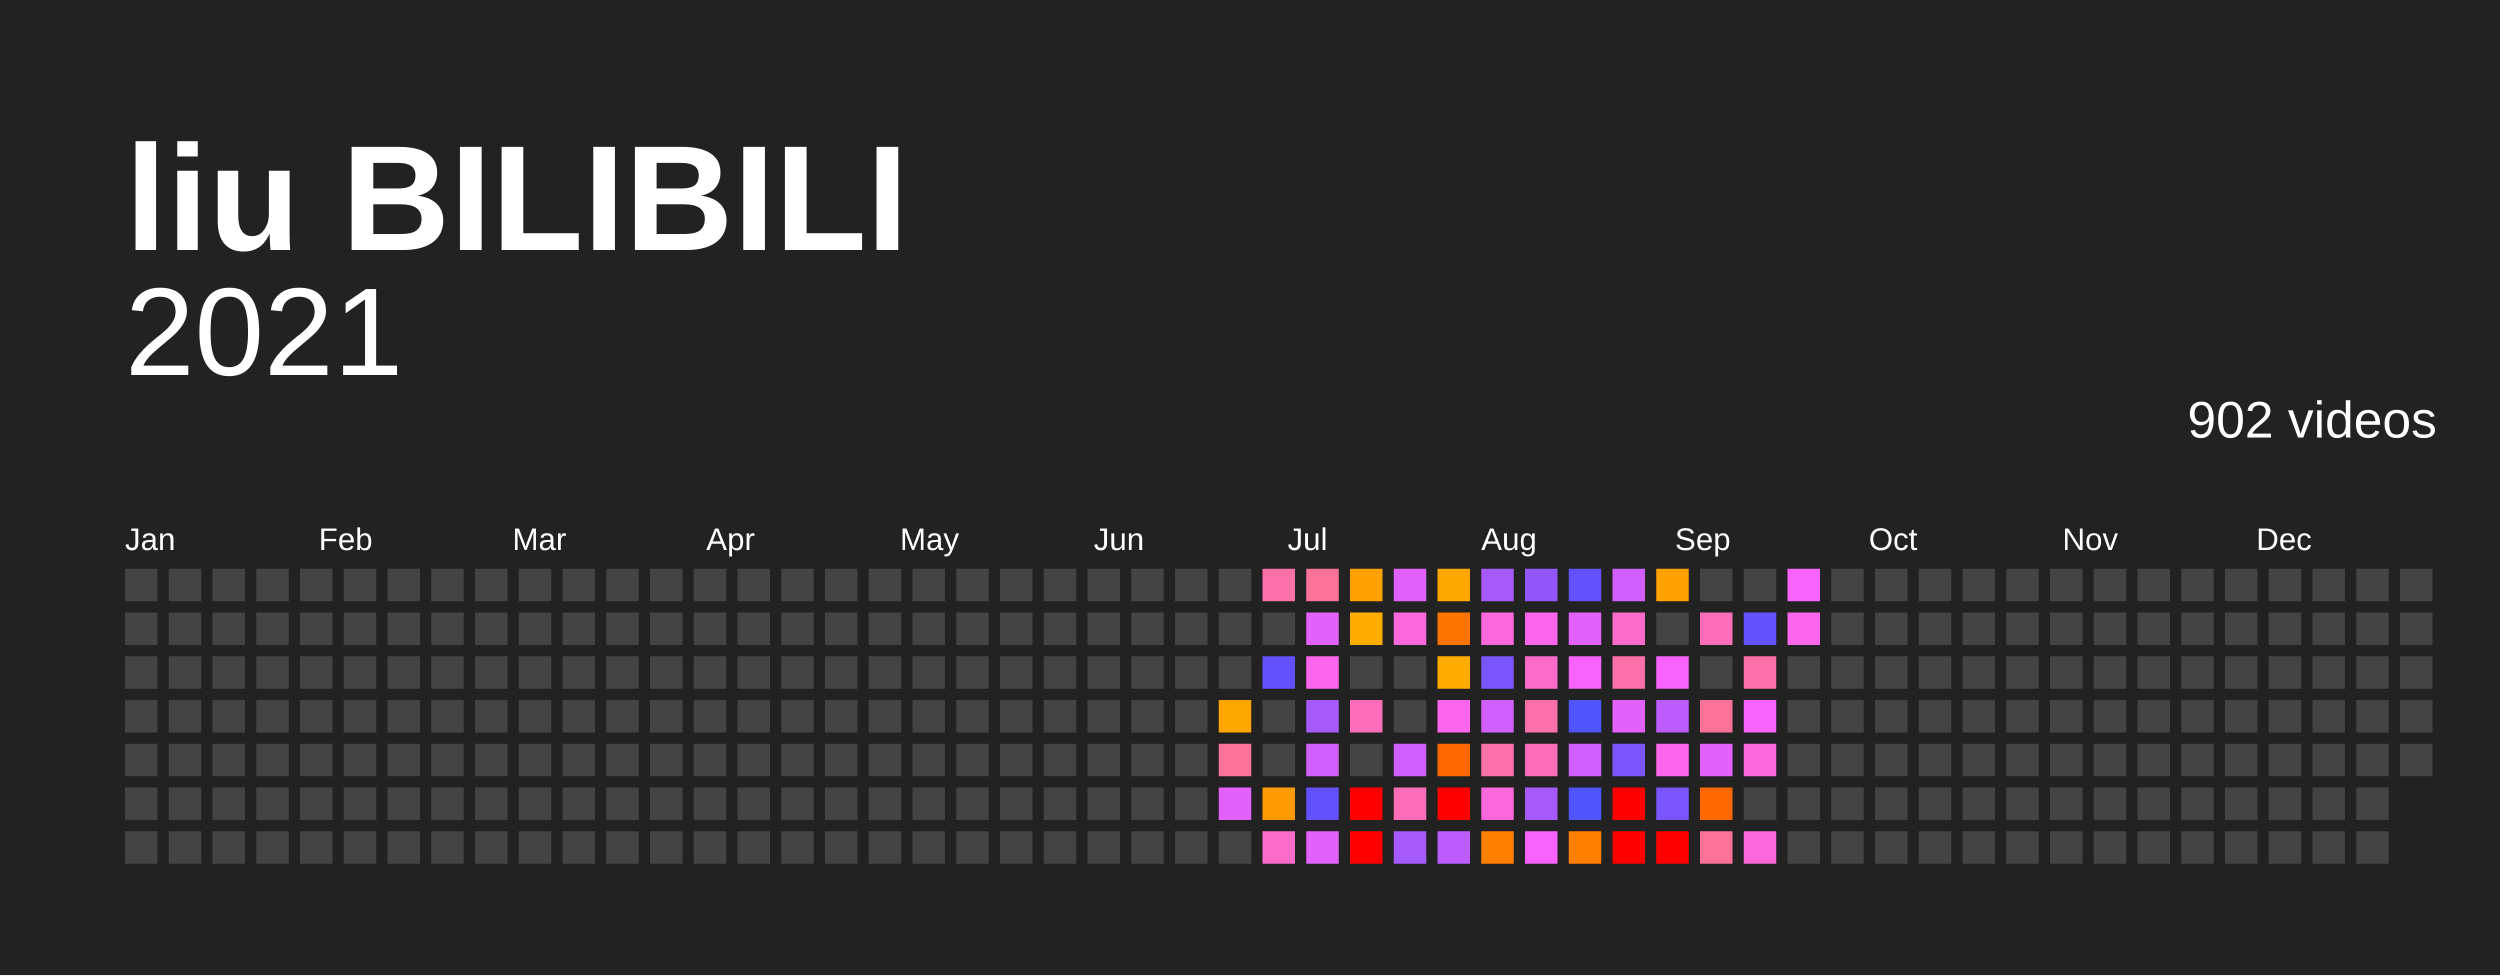
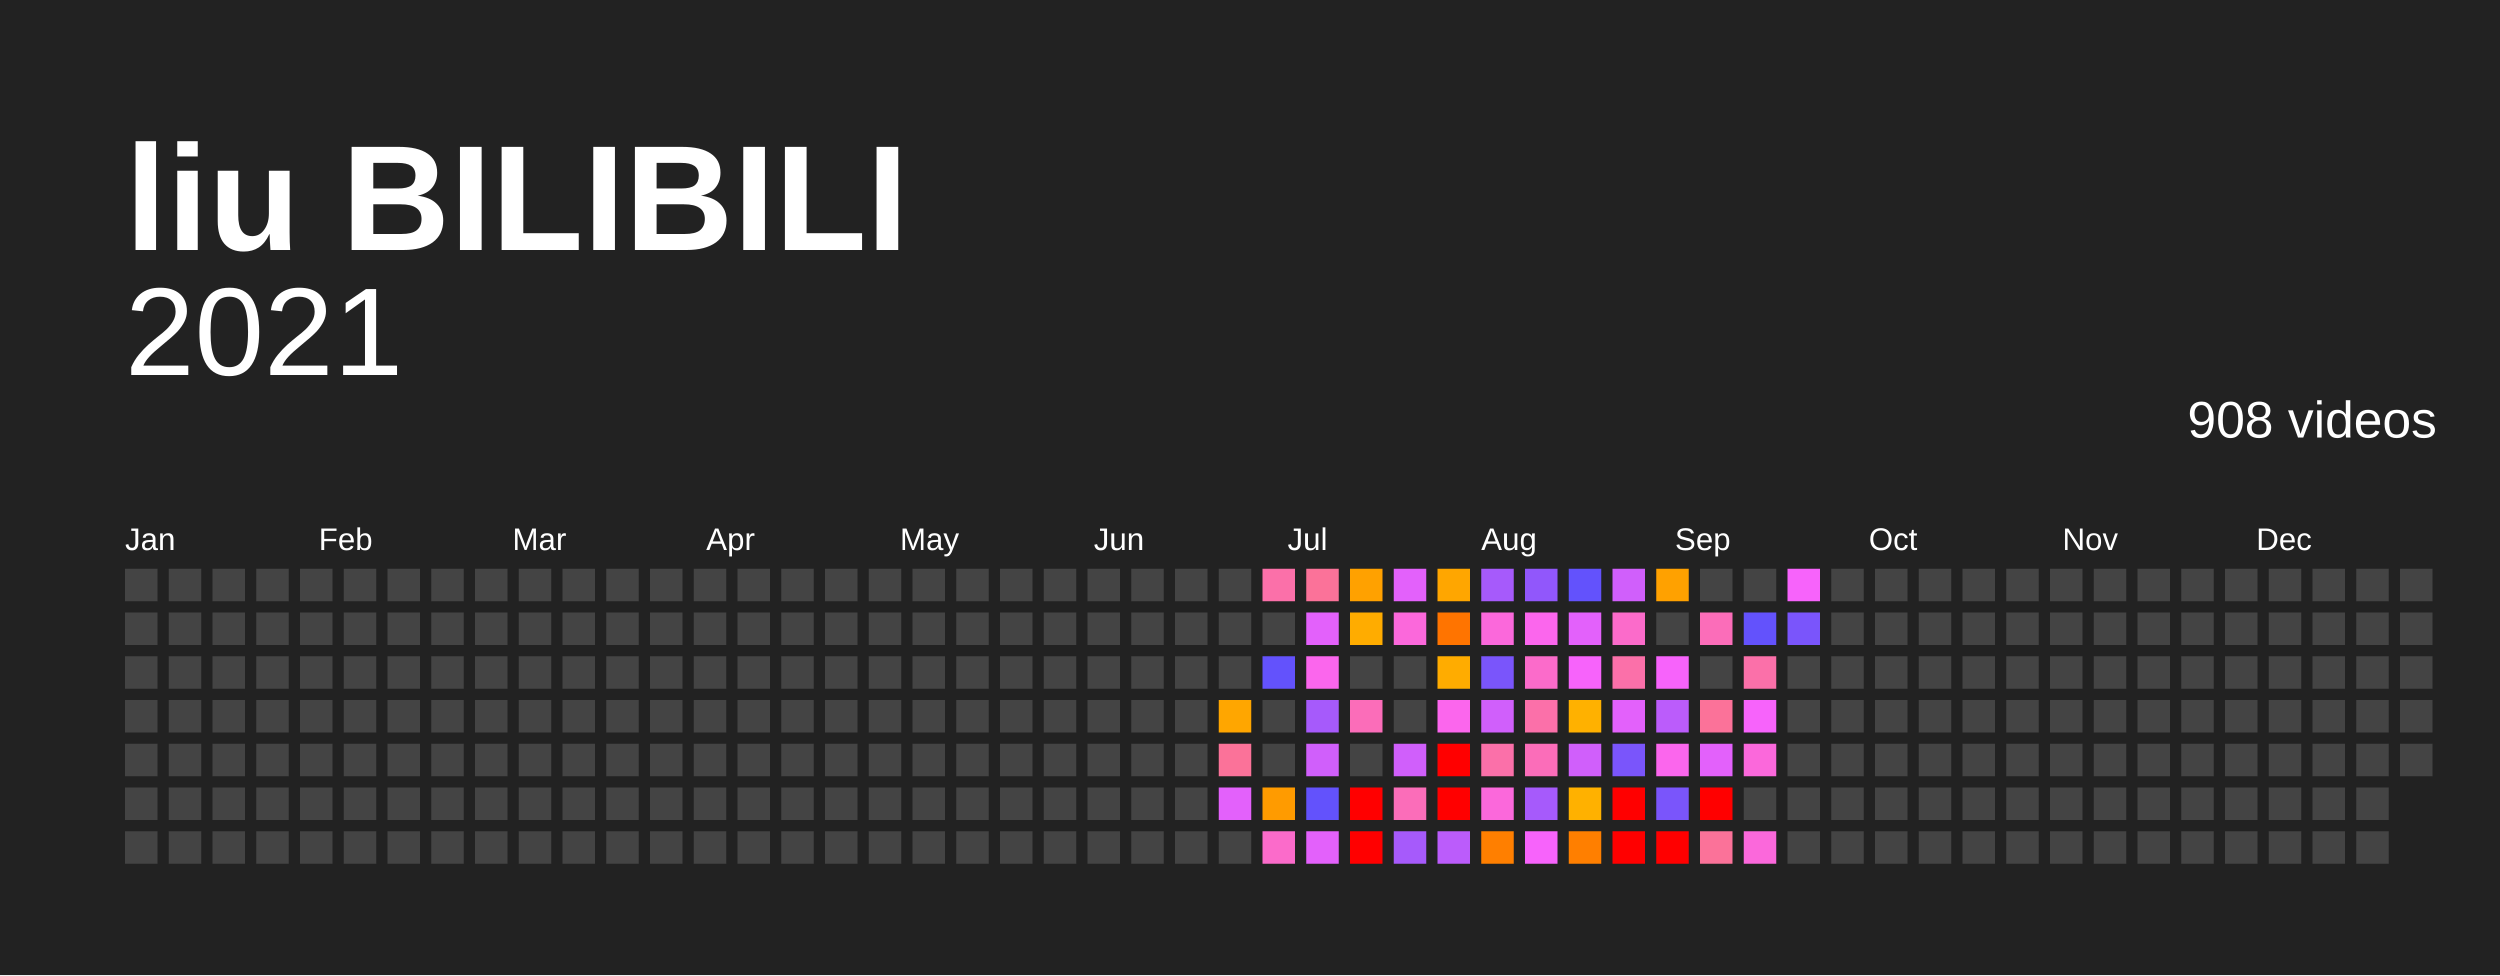
<svg xmlns="http://www.w3.org/2000/svg" baseProfile="full" height="78mm" version="1.1" viewBox="0,0,200,78" width="200mm">
  <defs />
  <rect fill="#222222" height="78" width="200" x="0" y="0" />
  <text fill="#FFFFFF" style="font-size:12px; font-family:Arial; font-weight:bold;" x="10" y="20">liu BILIBILI</text>
  <text alignment-baseline="hanging" fill="#FFFFFF" style="font-size:10.0px; font-family:Arial;" x="10" y="30">2021</text>
-   <text alignment-baseline="hanging" fill="#FFFFFF" style="font-size:4.125px; font-family:Arial;" x="175" y="35">902 videos</text>
+   <text alignment-baseline="hanging" fill="#FFFFFF" style="font-size:4.125px; font-family:Arial;" x="175" y="35">908 videos</text>
  <text fill="#FFFFFF" style="font-size:2.5px; font-family:Arial" x="10.0" y="44">Jan</text>
  <text fill="#FFFFFF" style="font-size:2.5px; font-family:Arial" x="25.5" y="44">Feb</text>
  <text fill="#FFFFFF" style="font-size:2.5px; font-family:Arial" x="41.0" y="44">Mar</text>
  <text fill="#FFFFFF" style="font-size:2.5px; font-family:Arial" x="56.5" y="44">Apr</text>
  <text fill="#FFFFFF" style="font-size:2.5px; font-family:Arial" x="72.0" y="44">May</text>
  <text fill="#FFFFFF" style="font-size:2.5px; font-family:Arial" x="87.5" y="44">Jun</text>
  <text fill="#FFFFFF" style="font-size:2.5px; font-family:Arial" x="103.0" y="44">Jul</text>
  <text fill="#FFFFFF" style="font-size:2.5px; font-family:Arial" x="118.5" y="44">Aug</text>
  <text fill="#FFFFFF" style="font-size:2.5px; font-family:Arial" x="134.0" y="44">Sep</text>
  <text fill="#FFFFFF" style="font-size:2.5px; font-family:Arial" x="149.5" y="44">Oct</text>
  <text fill="#FFFFFF" style="font-size:2.5px; font-family:Arial" x="165.0" y="44">Nov</text>
  <text fill="#FFFFFF" style="font-size:2.5px; font-family:Arial" x="180.5" y="44">Dec</text>
  <rect fill="#444444" height="2.6" width="2.6" x="10.0" y="45.5" />
  <rect fill="#444444" height="2.6" width="2.6" x="10.0" y="49.0" />
  <rect fill="#444444" height="2.6" width="2.6" x="10.0" y="52.5" />
  <rect fill="#444444" height="2.6" width="2.6" x="10.0" y="56.0" />
  <rect fill="#444444" height="2.6" width="2.6" x="10.0" y="59.5" />
  <rect fill="#444444" height="2.6" width="2.6" x="10.0" y="63.0" />
  <rect fill="#444444" height="2.6" width="2.6" x="10.0" y="66.5" />
  <rect fill="#444444" height="2.6" width="2.6" x="13.5" y="45.5" />
  <rect fill="#444444" height="2.6" width="2.6" x="13.5" y="49.0" />
  <rect fill="#444444" height="2.6" width="2.6" x="13.5" y="52.5" />
  <rect fill="#444444" height="2.6" width="2.6" x="13.5" y="56.0" />
  <rect fill="#444444" height="2.6" width="2.6" x="13.5" y="59.5" />
  <rect fill="#444444" height="2.6" width="2.6" x="13.5" y="63.0" />
  <rect fill="#444444" height="2.6" width="2.6" x="13.5" y="66.5" />
  <rect fill="#444444" height="2.6" width="2.6" x="17.0" y="45.5" />
  <rect fill="#444444" height="2.6" width="2.6" x="17.0" y="49.0" />
  <rect fill="#444444" height="2.6" width="2.6" x="17.0" y="52.5" />
  <rect fill="#444444" height="2.6" width="2.6" x="17.0" y="56.0" />
  <rect fill="#444444" height="2.6" width="2.6" x="17.0" y="59.5" />
  <rect fill="#444444" height="2.6" width="2.6" x="17.0" y="63.0" />
  <rect fill="#444444" height="2.6" width="2.6" x="17.0" y="66.5" />
  <rect fill="#444444" height="2.6" width="2.6" x="20.5" y="45.5" />
  <rect fill="#444444" height="2.6" width="2.6" x="20.5" y="49.0" />
  <rect fill="#444444" height="2.6" width="2.6" x="20.5" y="52.5" />
  <rect fill="#444444" height="2.6" width="2.6" x="20.5" y="56.0" />
  <rect fill="#444444" height="2.6" width="2.6" x="20.5" y="59.5" />
  <rect fill="#444444" height="2.6" width="2.6" x="20.5" y="63.0" />
  <rect fill="#444444" height="2.6" width="2.6" x="20.5" y="66.5" />
  <rect fill="#444444" height="2.6" width="2.6" x="24.0" y="45.5" />
  <rect fill="#444444" height="2.6" width="2.6" x="24.0" y="49.0" />
  <rect fill="#444444" height="2.6" width="2.6" x="24.0" y="52.5" />
  <rect fill="#444444" height="2.6" width="2.6" x="24.0" y="56.0" />
  <rect fill="#444444" height="2.6" width="2.6" x="24.0" y="59.5" />
  <rect fill="#444444" height="2.6" width="2.6" x="24.0" y="63.0" />
  <rect fill="#444444" height="2.6" width="2.6" x="24.0" y="66.5" />
  <rect fill="#444444" height="2.6" width="2.6" x="27.5" y="45.5" />
  <rect fill="#444444" height="2.6" width="2.6" x="27.5" y="49.0" />
  <rect fill="#444444" height="2.6" width="2.6" x="27.5" y="52.5" />
  <rect fill="#444444" height="2.6" width="2.6" x="27.5" y="56.0" />
  <rect fill="#444444" height="2.6" width="2.6" x="27.5" y="59.5" />
  <rect fill="#444444" height="2.6" width="2.6" x="27.5" y="63.0" />
  <rect fill="#444444" height="2.6" width="2.6" x="27.5" y="66.5" />
  <rect fill="#444444" height="2.6" width="2.6" x="31.0" y="45.5" />
  <rect fill="#444444" height="2.6" width="2.6" x="31.0" y="49.0" />
  <rect fill="#444444" height="2.6" width="2.6" x="31.0" y="52.5" />
  <rect fill="#444444" height="2.6" width="2.6" x="31.0" y="56.0" />
  <rect fill="#444444" height="2.6" width="2.6" x="31.0" y="59.5" />
  <rect fill="#444444" height="2.6" width="2.6" x="31.0" y="63.0" />
  <rect fill="#444444" height="2.6" width="2.6" x="31.0" y="66.5" />
  <rect fill="#444444" height="2.6" width="2.6" x="34.5" y="45.5" />
  <rect fill="#444444" height="2.6" width="2.6" x="34.5" y="49.0" />
  <rect fill="#444444" height="2.6" width="2.6" x="34.5" y="52.5" />
  <rect fill="#444444" height="2.6" width="2.6" x="34.5" y="56.0" />
  <rect fill="#444444" height="2.6" width="2.6" x="34.5" y="59.5" />
  <rect fill="#444444" height="2.6" width="2.6" x="34.5" y="63.0" />
  <rect fill="#444444" height="2.6" width="2.6" x="34.5" y="66.5" />
  <rect fill="#444444" height="2.6" width="2.6" x="38.0" y="45.5" />
  <rect fill="#444444" height="2.6" width="2.6" x="38.0" y="49.0" />
  <rect fill="#444444" height="2.6" width="2.6" x="38.0" y="52.5" />
  <rect fill="#444444" height="2.6" width="2.6" x="38.0" y="56.0" />
  <rect fill="#444444" height="2.6" width="2.6" x="38.0" y="59.5" />
  <rect fill="#444444" height="2.6" width="2.6" x="38.0" y="63.0" />
  <rect fill="#444444" height="2.6" width="2.6" x="38.0" y="66.5" />
  <rect fill="#444444" height="2.6" width="2.6" x="41.5" y="45.5" />
  <rect fill="#444444" height="2.6" width="2.6" x="41.5" y="49.0" />
  <rect fill="#444444" height="2.6" width="2.6" x="41.5" y="52.5" />
  <rect fill="#444444" height="2.6" width="2.6" x="41.5" y="56.0" />
  <rect fill="#444444" height="2.6" width="2.6" x="41.5" y="59.5" />
  <rect fill="#444444" height="2.6" width="2.6" x="41.5" y="63.0" />
  <rect fill="#444444" height="2.6" width="2.6" x="41.5" y="66.5" />
  <rect fill="#444444" height="2.6" width="2.6" x="45.0" y="45.5" />
  <rect fill="#444444" height="2.6" width="2.6" x="45.0" y="49.0" />
  <rect fill="#444444" height="2.6" width="2.6" x="45.0" y="52.5" />
  <rect fill="#444444" height="2.6" width="2.6" x="45.0" y="56.0" />
  <rect fill="#444444" height="2.6" width="2.6" x="45.0" y="59.5" />
  <rect fill="#444444" height="2.6" width="2.6" x="45.0" y="63.0" />
  <rect fill="#444444" height="2.6" width="2.6" x="45.0" y="66.5" />
  <rect fill="#444444" height="2.6" width="2.6" x="48.5" y="45.5" />
  <rect fill="#444444" height="2.6" width="2.6" x="48.5" y="49.0" />
  <rect fill="#444444" height="2.6" width="2.6" x="48.5" y="52.5" />
  <rect fill="#444444" height="2.6" width="2.6" x="48.5" y="56.0" />
  <rect fill="#444444" height="2.6" width="2.6" x="48.5" y="59.5" />
  <rect fill="#444444" height="2.6" width="2.6" x="48.5" y="63.0" />
  <rect fill="#444444" height="2.6" width="2.6" x="48.5" y="66.5" />
  <rect fill="#444444" height="2.6" width="2.6" x="52.0" y="45.5" />
  <rect fill="#444444" height="2.6" width="2.6" x="52.0" y="49.0" />
  <rect fill="#444444" height="2.6" width="2.6" x="52.0" y="52.5" />
  <rect fill="#444444" height="2.6" width="2.6" x="52.0" y="56.0" />
  <rect fill="#444444" height="2.6" width="2.6" x="52.0" y="59.5" />
  <rect fill="#444444" height="2.6" width="2.6" x="52.0" y="63.0" />
  <rect fill="#444444" height="2.6" width="2.6" x="52.0" y="66.5" />
  <rect fill="#444444" height="2.6" width="2.6" x="55.5" y="45.5" />
  <rect fill="#444444" height="2.6" width="2.6" x="55.5" y="49.0" />
  <rect fill="#444444" height="2.6" width="2.6" x="55.5" y="52.5" />
  <rect fill="#444444" height="2.6" width="2.6" x="55.5" y="56.0" />
  <rect fill="#444444" height="2.6" width="2.6" x="55.5" y="59.5" />
  <rect fill="#444444" height="2.6" width="2.6" x="55.5" y="63.0" />
  <rect fill="#444444" height="2.6" width="2.6" x="55.5" y="66.5" />
  <rect fill="#444444" height="2.6" width="2.6" x="59.0" y="45.5" />
  <rect fill="#444444" height="2.6" width="2.6" x="59.0" y="49.0" />
  <rect fill="#444444" height="2.6" width="2.6" x="59.0" y="52.5" />
  <rect fill="#444444" height="2.6" width="2.6" x="59.0" y="56.0" />
  <rect fill="#444444" height="2.6" width="2.6" x="59.0" y="59.5" />
  <rect fill="#444444" height="2.6" width="2.6" x="59.0" y="63.0" />
  <rect fill="#444444" height="2.6" width="2.6" x="59.0" y="66.5" />
  <rect fill="#444444" height="2.6" width="2.6" x="62.5" y="45.5" />
  <rect fill="#444444" height="2.6" width="2.6" x="62.5" y="49.0" />
  <rect fill="#444444" height="2.6" width="2.6" x="62.5" y="52.5" />
  <rect fill="#444444" height="2.6" width="2.6" x="62.5" y="56.0" />
  <rect fill="#444444" height="2.6" width="2.6" x="62.5" y="59.5" />
  <rect fill="#444444" height="2.6" width="2.6" x="62.5" y="63.0" />
  <rect fill="#444444" height="2.6" width="2.6" x="62.5" y="66.5" />
  <rect fill="#444444" height="2.6" width="2.6" x="66.0" y="45.5" />
  <rect fill="#444444" height="2.6" width="2.6" x="66.0" y="49.0" />
  <rect fill="#444444" height="2.6" width="2.6" x="66.0" y="52.5" />
  <rect fill="#444444" height="2.6" width="2.6" x="66.0" y="56.0" />
  <rect fill="#444444" height="2.6" width="2.6" x="66.0" y="59.5" />
  <rect fill="#444444" height="2.6" width="2.6" x="66.0" y="63.0" />
  <rect fill="#444444" height="2.6" width="2.6" x="66.0" y="66.5" />
  <rect fill="#444444" height="2.6" width="2.6" x="69.5" y="45.5" />
  <rect fill="#444444" height="2.6" width="2.6" x="69.5" y="49.0" />
  <rect fill="#444444" height="2.6" width="2.6" x="69.5" y="52.5" />
  <rect fill="#444444" height="2.6" width="2.6" x="69.5" y="56.0" />
  <rect fill="#444444" height="2.6" width="2.6" x="69.5" y="59.5" />
  <rect fill="#444444" height="2.6" width="2.6" x="69.5" y="63.0" />
  <rect fill="#444444" height="2.6" width="2.6" x="69.5" y="66.5" />
  <rect fill="#444444" height="2.6" width="2.6" x="73.0" y="45.5" />
  <rect fill="#444444" height="2.6" width="2.6" x="73.0" y="49.0" />
  <rect fill="#444444" height="2.6" width="2.6" x="73.0" y="52.5" />
  <rect fill="#444444" height="2.6" width="2.6" x="73.0" y="56.0" />
  <rect fill="#444444" height="2.6" width="2.6" x="73.0" y="59.5" />
  <rect fill="#444444" height="2.6" width="2.6" x="73.0" y="63.0" />
  <rect fill="#444444" height="2.6" width="2.6" x="73.0" y="66.5" />
  <rect fill="#444444" height="2.6" width="2.6" x="76.5" y="45.5" />
  <rect fill="#444444" height="2.6" width="2.6" x="76.5" y="49.0" />
  <rect fill="#444444" height="2.6" width="2.6" x="76.5" y="52.5" />
  <rect fill="#444444" height="2.6" width="2.6" x="76.5" y="56.0" />
  <rect fill="#444444" height="2.6" width="2.6" x="76.5" y="59.5" />
  <rect fill="#444444" height="2.6" width="2.6" x="76.5" y="63.0" />
  <rect fill="#444444" height="2.6" width="2.6" x="76.5" y="66.5" />
  <rect fill="#444444" height="2.6" width="2.6" x="80.0" y="45.5" />
  <rect fill="#444444" height="2.6" width="2.6" x="80.0" y="49.0" />
  <rect fill="#444444" height="2.6" width="2.6" x="80.0" y="52.5" />
  <rect fill="#444444" height="2.6" width="2.6" x="80.0" y="56.0" />
  <rect fill="#444444" height="2.6" width="2.6" x="80.0" y="59.5" />
  <rect fill="#444444" height="2.6" width="2.6" x="80.0" y="63.0" />
  <rect fill="#444444" height="2.6" width="2.6" x="80.0" y="66.5" />
  <rect fill="#444444" height="2.6" width="2.6" x="83.5" y="45.5" />
  <rect fill="#444444" height="2.6" width="2.6" x="83.5" y="49.0" />
  <rect fill="#444444" height="2.6" width="2.6" x="83.5" y="52.5" />
  <rect fill="#444444" height="2.6" width="2.6" x="83.5" y="56.0" />
  <rect fill="#444444" height="2.6" width="2.6" x="83.5" y="59.5" />
  <rect fill="#444444" height="2.6" width="2.6" x="83.5" y="63.0" />
  <rect fill="#444444" height="2.6" width="2.6" x="83.5" y="66.5" />
  <rect fill="#444444" height="2.6" width="2.6" x="87.0" y="45.5" />
  <rect fill="#444444" height="2.6" width="2.6" x="87.0" y="49.0" />
  <rect fill="#444444" height="2.6" width="2.6" x="87.0" y="52.5" />
  <rect fill="#444444" height="2.6" width="2.6" x="87.0" y="56.0" />
  <rect fill="#444444" height="2.6" width="2.6" x="87.0" y="59.5" />
  <rect fill="#444444" height="2.6" width="2.6" x="87.0" y="63.0" />
  <rect fill="#444444" height="2.6" width="2.6" x="87.0" y="66.5" />
  <rect fill="#444444" height="2.6" width="2.6" x="90.5" y="45.5" />
  <rect fill="#444444" height="2.6" width="2.6" x="90.5" y="49.0" />
  <rect fill="#444444" height="2.6" width="2.6" x="90.5" y="52.5" />
  <rect fill="#444444" height="2.6" width="2.6" x="90.5" y="56.0" />
  <rect fill="#444444" height="2.6" width="2.6" x="90.5" y="59.5" />
  <rect fill="#444444" height="2.6" width="2.6" x="90.5" y="63.0" />
  <rect fill="#444444" height="2.6" width="2.6" x="90.5" y="66.5" />
  <rect fill="#444444" height="2.6" width="2.6" x="94.0" y="45.5" />
  <rect fill="#444444" height="2.6" width="2.6" x="94.0" y="49.0" />
  <rect fill="#444444" height="2.6" width="2.6" x="94.0" y="52.5" />
  <rect fill="#444444" height="2.6" width="2.6" x="94.0" y="56.0" />
  <rect fill="#444444" height="2.6" width="2.6" x="94.0" y="59.5" />
  <rect fill="#444444" height="2.6" width="2.6" x="94.0" y="63.0" />
  <rect fill="#444444" height="2.6" width="2.6" x="94.0" y="66.5" />
  <rect fill="#444444" height="2.6" width="2.6" x="97.5" y="45.5" />
  <rect fill="#444444" height="2.6" width="2.6" x="97.5" y="49.0" />
  <rect fill="#444444" height="2.6" width="2.6" x="97.5" y="52.5" />
  <rect fill="#ffa600" height="2.6" width="2.6" x="97.5" y="56.0" />
  <rect fill="#fb7299" height="2.6" width="2.6" x="97.5" y="59.5" />
  <rect fill="#e361fb" height="2.6" width="2.6" x="97.5" y="63.0" />
  <rect fill="#444444" height="2.6" width="2.6" x="97.5" y="66.5" />
  <rect fill="#fb70a9" height="2.6" width="2.6" x="101.0" y="45.5" />
  <rect fill="#444444" height="2.6" width="2.6" x="101.0" y="49.0" />
  <rect fill="#6352fc" height="2.6" width="2.6" x="101.0" y="52.5" />
  <rect fill="#444444" height="2.6" width="2.6" x="101.0" y="56.0" />
  <rect fill="#444444" height="2.6" width="2.6" x="101.0" y="59.5" />
  <rect fill="#ff9b00" height="2.6" width="2.6" x="101.0" y="63.0" />
  <rect fill="#fb6bca" height="2.6" width="2.6" x="101.0" y="66.5" />
  <rect fill="#fb7299" height="2.6" width="2.6" x="104.5" y="45.5" />
  <rect fill="#e361fb" height="2.6" width="2.6" x="104.5" y="49.0" />
  <rect fill="#fb66ed" height="2.6" width="2.6" x="104.5" y="52.5" />
  <rect fill="#a65afb" height="2.6" width="2.6" x="104.5" y="56.0" />
  <rect fill="#d05ffb" height="2.6" width="2.6" x="104.5" y="59.5" />
  <rect fill="#6352fc" height="2.6" width="2.6" x="104.5" y="63.0" />
  <rect fill="#e361fb" height="2.6" width="2.6" x="104.5" y="66.5" />
  <rect fill="#ffa100" height="2.6" width="2.6" x="108.0" y="45.5" />
  <rect fill="#ffac00" height="2.6" width="2.6" x="108.0" y="49.0" />
  <rect fill="#444444" height="2.6" width="2.6" x="108.0" y="52.5" />
  <rect fill="#fb6db9" height="2.6" width="2.6" x="108.0" y="56.0" />
  <rect fill="#444444" height="2.6" width="2.6" x="108.0" y="59.5" />
  <rect fill="red" height="2.6" width="2.6" x="108.0" y="63.0" />
  <rect fill="red" height="2.6" width="2.6" x="108.0" y="66.5" />
  <rect fill="#e361fb" height="2.6" width="2.6" x="111.5" y="45.5" />
  <rect fill="#fb68db" height="2.6" width="2.6" x="111.5" y="49.0" />
  <rect fill="#444444" height="2.6" width="2.6" x="111.5" y="52.5" />
  <rect fill="#444444" height="2.6" width="2.6" x="111.5" y="56.0" />
  <rect fill="#d05ffb" height="2.6" width="2.6" x="111.5" y="59.5" />
  <rect fill="#fb6db9" height="2.6" width="2.6" x="111.5" y="63.0" />
  <rect fill="#a65afb" height="2.6" width="2.6" x="111.5" y="66.5" />
  <rect fill="#ffa600" height="2.6" width="2.6" x="115.0" y="45.5" />
  <rect fill="#ff7400" height="2.6" width="2.6" x="115.0" y="49.0" />
  <rect fill="#ffac00" height="2.6" width="2.6" x="115.0" y="52.5" />
  <rect fill="#fb66ed" height="2.6" width="2.6" x="115.0" y="56.0" />
-   <rect fill="#ff6900" height="2.6" width="2.6" x="115.0" y="59.5" />
+   <rect fill="red" height="2.6" width="2.6" x="115.0" y="59.5" />
  <rect fill="red" height="2.6" width="2.6" x="115.0" y="63.0" />
  <rect fill="#bb5cfb" height="2.6" width="2.6" x="115.0" y="66.5" />
  <rect fill="#a65afb" height="2.6" width="2.6" x="118.5" y="45.5" />
  <rect fill="#fb68db" height="2.6" width="2.6" x="118.5" y="49.0" />
  <rect fill="#7a55fb" height="2.6" width="2.6" x="118.5" y="52.5" />
  <rect fill="#d05ffb" height="2.6" width="2.6" x="118.5" y="56.0" />
  <rect fill="#fb70a9" height="2.6" width="2.6" x="118.5" y="59.5" />
  <rect fill="#fb68db" height="2.6" width="2.6" x="118.5" y="63.0" />
  <rect fill="#ff7f00" height="2.6" width="2.6" x="118.5" y="66.5" />
  <rect fill="#9157fb" height="2.6" width="2.6" x="122.0" y="45.5" />
  <rect fill="#fb66ed" height="2.6" width="2.6" x="122.0" y="49.0" />
  <rect fill="#fb6bca" height="2.6" width="2.6" x="122.0" y="52.5" />
  <rect fill="#fb70a9" height="2.6" width="2.6" x="122.0" y="56.0" />
  <rect fill="#fb6db9" height="2.6" width="2.6" x="122.0" y="59.5" />
  <rect fill="#a65afb" height="2.6" width="2.6" x="122.0" y="63.0" />
  <rect fill="#f763fb" height="2.6" width="2.6" x="122.0" y="66.5" />
  <rect fill="#6352fc" height="2.6" width="2.6" x="125.5" y="45.5" />
  <rect fill="#e361fb" height="2.6" width="2.6" x="125.5" y="49.0" />
  <rect fill="#f763fb" height="2.6" width="2.6" x="125.5" y="52.5" />
-   <rect fill="#5054fc" height="2.6" width="2.6" x="125.5" y="56.0" />
+   <rect fill="#ffb100" height="2.6" width="2.6" x="125.5" y="56.0" />
  <rect fill="#d05ffb" height="2.6" width="2.6" x="125.5" y="59.5" />
-   <rect fill="#5054fc" height="2.6" width="2.6" x="125.5" y="63.0" />
+   <rect fill="#ffb100" height="2.6" width="2.6" x="125.5" y="63.0" />
  <rect fill="#ff7f00" height="2.6" width="2.6" x="125.5" y="66.5" />
  <rect fill="#d05ffb" height="2.6" width="2.6" x="129.0" y="45.5" />
  <rect fill="#fb6bca" height="2.6" width="2.6" x="129.0" y="49.0" />
  <rect fill="#fb70a9" height="2.6" width="2.6" x="129.0" y="52.5" />
  <rect fill="#e361fb" height="2.6" width="2.6" x="129.0" y="56.0" />
  <rect fill="#7a55fb" height="2.6" width="2.6" x="129.0" y="59.5" />
  <rect fill="red" height="2.6" width="2.6" x="129.0" y="63.0" />
  <rect fill="red" height="2.6" width="2.6" x="129.0" y="66.5" />
  <rect fill="#ffa100" height="2.6" width="2.6" x="132.5" y="45.5" />
  <rect fill="#444444" height="2.6" width="2.6" x="132.5" y="49.0" />
  <rect fill="#f763fb" height="2.6" width="2.6" x="132.5" y="52.5" />
  <rect fill="#bb5cfb" height="2.6" width="2.6" x="132.5" y="56.0" />
  <rect fill="#fb66ed" height="2.6" width="2.6" x="132.5" y="59.5" />
  <rect fill="#7a55fb" height="2.6" width="2.6" x="132.5" y="63.0" />
  <rect fill="red" height="2.6" width="2.6" x="132.5" y="66.5" />
  <rect fill="#444444" height="2.6" width="2.6" x="136.0" y="45.5" />
  <rect fill="#fb6db9" height="2.6" width="2.6" x="136.0" y="49.0" />
  <rect fill="#444444" height="2.6" width="2.6" x="136.0" y="52.5" />
  <rect fill="#fb7299" height="2.6" width="2.6" x="136.0" y="56.0" />
  <rect fill="#e361fb" height="2.6" width="2.6" x="136.0" y="59.5" />
-   <rect fill="#ff6900" height="2.6" width="2.6" x="136.0" y="63.0" />
+   <rect fill="red" height="2.6" width="2.6" x="136.0" y="63.0" />
  <rect fill="#fb7299" height="2.6" width="2.6" x="136.0" y="66.5" />
  <rect fill="#444444" height="2.6" width="2.6" x="139.5" y="45.5" />
  <rect fill="#6352fc" height="2.6" width="2.6" x="139.5" y="49.0" />
  <rect fill="#fb70a9" height="2.6" width="2.6" x="139.5" y="52.5" />
  <rect fill="#f763fb" height="2.6" width="2.6" x="139.5" y="56.0" />
  <rect fill="#fb68db" height="2.6" width="2.6" x="139.5" y="59.5" />
  <rect fill="#444444" height="2.6" width="2.6" x="139.5" y="63.0" />
  <rect fill="#fb68db" height="2.6" width="2.6" x="139.5" y="66.5" />
  <rect fill="#f763fb" height="2.6" width="2.6" x="143.0" y="45.5" />
-   <rect fill="#fb66ed" height="2.6" width="2.6" x="143.0" y="49.0" />
+   <rect fill="#7a55fb" height="2.6" width="2.6" x="143.0" y="49.0" />
  <rect fill="#444444" height="2.6" width="2.6" x="143.0" y="52.5" />
  <rect fill="#444444" height="2.6" width="2.6" x="143.0" y="56.0" />
  <rect fill="#444444" height="2.6" width="2.6" x="143.0" y="59.5" />
  <rect fill="#444444" height="2.6" width="2.6" x="143.0" y="63.0" />
  <rect fill="#444444" height="2.6" width="2.6" x="143.0" y="66.5" />
  <rect fill="#444444" height="2.6" width="2.6" x="146.5" y="45.5" />
  <rect fill="#444444" height="2.6" width="2.6" x="146.5" y="49.0" />
  <rect fill="#444444" height="2.6" width="2.6" x="146.5" y="52.5" />
  <rect fill="#444444" height="2.6" width="2.6" x="146.5" y="56.0" />
  <rect fill="#444444" height="2.6" width="2.6" x="146.5" y="59.5" />
  <rect fill="#444444" height="2.6" width="2.6" x="146.5" y="63.0" />
  <rect fill="#444444" height="2.6" width="2.6" x="146.5" y="66.5" />
  <rect fill="#444444" height="2.6" width="2.6" x="150.0" y="45.5" />
  <rect fill="#444444" height="2.6" width="2.6" x="150.0" y="49.0" />
  <rect fill="#444444" height="2.6" width="2.6" x="150.0" y="52.5" />
  <rect fill="#444444" height="2.6" width="2.6" x="150.0" y="56.0" />
  <rect fill="#444444" height="2.6" width="2.6" x="150.0" y="59.5" />
  <rect fill="#444444" height="2.6" width="2.6" x="150.0" y="63.0" />
  <rect fill="#444444" height="2.6" width="2.6" x="150.0" y="66.5" />
  <rect fill="#444444" height="2.6" width="2.6" x="153.5" y="45.5" />
  <rect fill="#444444" height="2.6" width="2.6" x="153.5" y="49.0" />
  <rect fill="#444444" height="2.6" width="2.6" x="153.5" y="52.5" />
  <rect fill="#444444" height="2.6" width="2.6" x="153.5" y="56.0" />
  <rect fill="#444444" height="2.6" width="2.6" x="153.5" y="59.5" />
  <rect fill="#444444" height="2.6" width="2.6" x="153.5" y="63.0" />
  <rect fill="#444444" height="2.6" width="2.6" x="153.5" y="66.5" />
  <rect fill="#444444" height="2.6" width="2.6" x="157.0" y="45.5" />
  <rect fill="#444444" height="2.6" width="2.6" x="157.0" y="49.0" />
  <rect fill="#444444" height="2.6" width="2.6" x="157.0" y="52.5" />
  <rect fill="#444444" height="2.6" width="2.6" x="157.0" y="56.0" />
  <rect fill="#444444" height="2.6" width="2.6" x="157.0" y="59.5" />
  <rect fill="#444444" height="2.6" width="2.6" x="157.0" y="63.0" />
  <rect fill="#444444" height="2.6" width="2.6" x="157.0" y="66.5" />
  <rect fill="#444444" height="2.6" width="2.6" x="160.5" y="45.5" />
  <rect fill="#444444" height="2.6" width="2.6" x="160.5" y="49.0" />
  <rect fill="#444444" height="2.6" width="2.6" x="160.5" y="52.5" />
  <rect fill="#444444" height="2.6" width="2.6" x="160.5" y="56.0" />
  <rect fill="#444444" height="2.6" width="2.6" x="160.5" y="59.5" />
  <rect fill="#444444" height="2.6" width="2.6" x="160.5" y="63.0" />
  <rect fill="#444444" height="2.6" width="2.6" x="160.5" y="66.5" />
  <rect fill="#444444" height="2.6" width="2.6" x="164.0" y="45.5" />
  <rect fill="#444444" height="2.6" width="2.6" x="164.0" y="49.0" />
  <rect fill="#444444" height="2.6" width="2.6" x="164.0" y="52.5" />
  <rect fill="#444444" height="2.6" width="2.6" x="164.0" y="56.0" />
  <rect fill="#444444" height="2.6" width="2.6" x="164.0" y="59.5" />
  <rect fill="#444444" height="2.6" width="2.6" x="164.0" y="63.0" />
  <rect fill="#444444" height="2.6" width="2.6" x="164.0" y="66.5" />
  <rect fill="#444444" height="2.6" width="2.6" x="167.5" y="45.5" />
  <rect fill="#444444" height="2.6" width="2.6" x="167.5" y="49.0" />
  <rect fill="#444444" height="2.6" width="2.6" x="167.5" y="52.5" />
  <rect fill="#444444" height="2.6" width="2.6" x="167.5" y="56.0" />
  <rect fill="#444444" height="2.6" width="2.6" x="167.5" y="59.5" />
  <rect fill="#444444" height="2.6" width="2.6" x="167.5" y="63.0" />
  <rect fill="#444444" height="2.6" width="2.6" x="167.5" y="66.5" />
  <rect fill="#444444" height="2.6" width="2.6" x="171.0" y="45.5" />
  <rect fill="#444444" height="2.6" width="2.6" x="171.0" y="49.0" />
  <rect fill="#444444" height="2.6" width="2.6" x="171.0" y="52.5" />
  <rect fill="#444444" height="2.6" width="2.6" x="171.0" y="56.0" />
  <rect fill="#444444" height="2.6" width="2.6" x="171.0" y="59.5" />
  <rect fill="#444444" height="2.6" width="2.6" x="171.0" y="63.0" />
  <rect fill="#444444" height="2.6" width="2.6" x="171.0" y="66.5" />
  <rect fill="#444444" height="2.6" width="2.6" x="174.5" y="45.5" />
  <rect fill="#444444" height="2.6" width="2.6" x="174.5" y="49.0" />
  <rect fill="#444444" height="2.6" width="2.6" x="174.5" y="52.5" />
  <rect fill="#444444" height="2.6" width="2.6" x="174.5" y="56.0" />
  <rect fill="#444444" height="2.6" width="2.6" x="174.5" y="59.5" />
  <rect fill="#444444" height="2.6" width="2.6" x="174.5" y="63.0" />
  <rect fill="#444444" height="2.6" width="2.6" x="174.5" y="66.5" />
  <rect fill="#444444" height="2.6" width="2.6" x="178.0" y="45.5" />
  <rect fill="#444444" height="2.6" width="2.6" x="178.0" y="49.0" />
  <rect fill="#444444" height="2.6" width="2.6" x="178.0" y="52.5" />
  <rect fill="#444444" height="2.6" width="2.6" x="178.0" y="56.0" />
  <rect fill="#444444" height="2.6" width="2.6" x="178.0" y="59.5" />
  <rect fill="#444444" height="2.6" width="2.6" x="178.0" y="63.0" />
  <rect fill="#444444" height="2.6" width="2.6" x="178.0" y="66.5" />
  <rect fill="#444444" height="2.6" width="2.6" x="181.5" y="45.5" />
  <rect fill="#444444" height="2.6" width="2.6" x="181.5" y="49.0" />
  <rect fill="#444444" height="2.6" width="2.6" x="181.5" y="52.5" />
  <rect fill="#444444" height="2.6" width="2.6" x="181.5" y="56.0" />
  <rect fill="#444444" height="2.6" width="2.6" x="181.5" y="59.5" />
  <rect fill="#444444" height="2.6" width="2.6" x="181.5" y="63.0" />
  <rect fill="#444444" height="2.6" width="2.6" x="181.5" y="66.5" />
  <rect fill="#444444" height="2.6" width="2.6" x="185.0" y="45.5" />
  <rect fill="#444444" height="2.6" width="2.6" x="185.0" y="49.0" />
  <rect fill="#444444" height="2.6" width="2.6" x="185.0" y="52.5" />
  <rect fill="#444444" height="2.6" width="2.6" x="185.0" y="56.0" />
  <rect fill="#444444" height="2.6" width="2.6" x="185.0" y="59.5" />
  <rect fill="#444444" height="2.6" width="2.6" x="185.0" y="63.0" />
  <rect fill="#444444" height="2.6" width="2.6" x="185.0" y="66.5" />
  <rect fill="#444444" height="2.6" width="2.6" x="188.5" y="45.5" />
  <rect fill="#444444" height="2.6" width="2.6" x="188.5" y="49.0" />
  <rect fill="#444444" height="2.6" width="2.6" x="188.5" y="52.5" />
  <rect fill="#444444" height="2.6" width="2.6" x="188.5" y="56.0" />
  <rect fill="#444444" height="2.6" width="2.6" x="188.5" y="59.5" />
  <rect fill="#444444" height="2.6" width="2.6" x="188.5" y="63.0" />
  <rect fill="#444444" height="2.6" width="2.6" x="188.5" y="66.5" />
  <rect fill="#444444" height="2.6" width="2.6" x="192.0" y="45.5" />
  <rect fill="#444444" height="2.6" width="2.6" x="192.0" y="49.0" />
  <rect fill="#444444" height="2.6" width="2.6" x="192.0" y="52.5" />
  <rect fill="#444444" height="2.6" width="2.6" x="192.0" y="56.0" />
  <rect fill="#444444" height="2.6" width="2.6" x="192.0" y="59.5" />
</svg>
